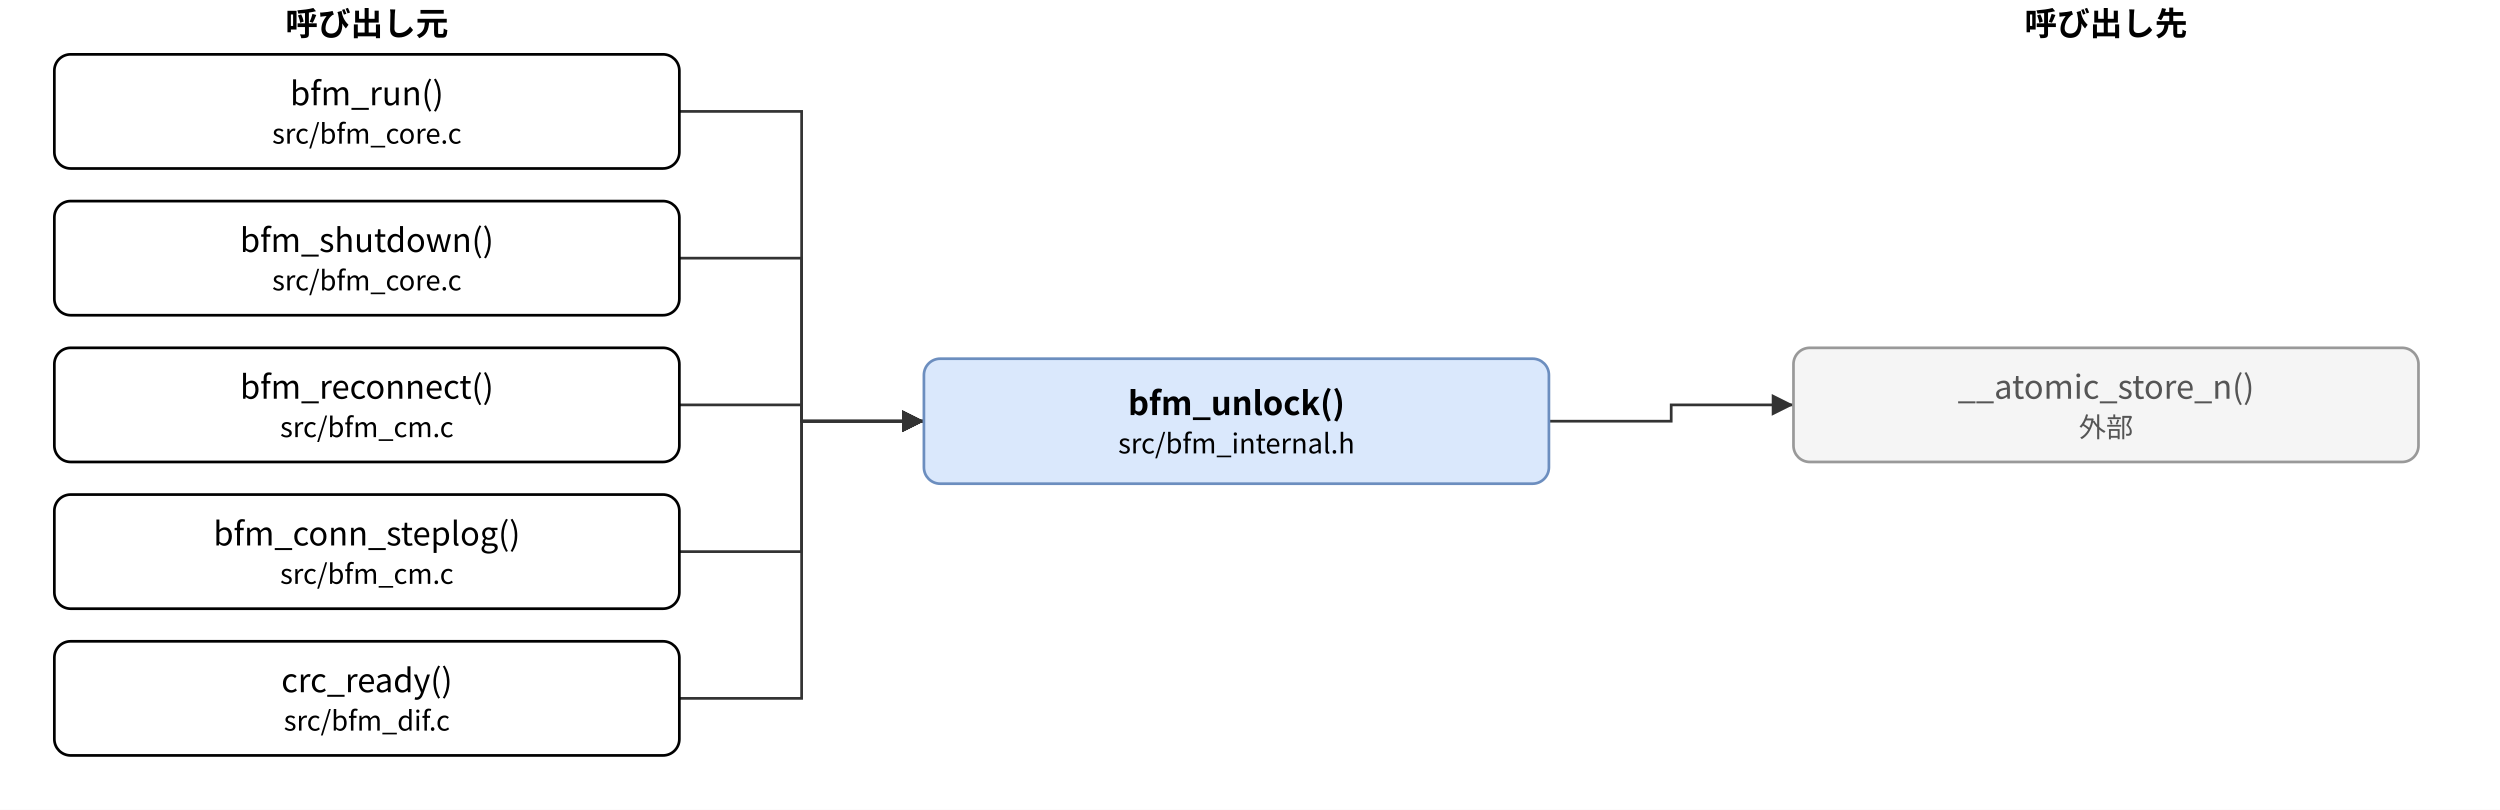
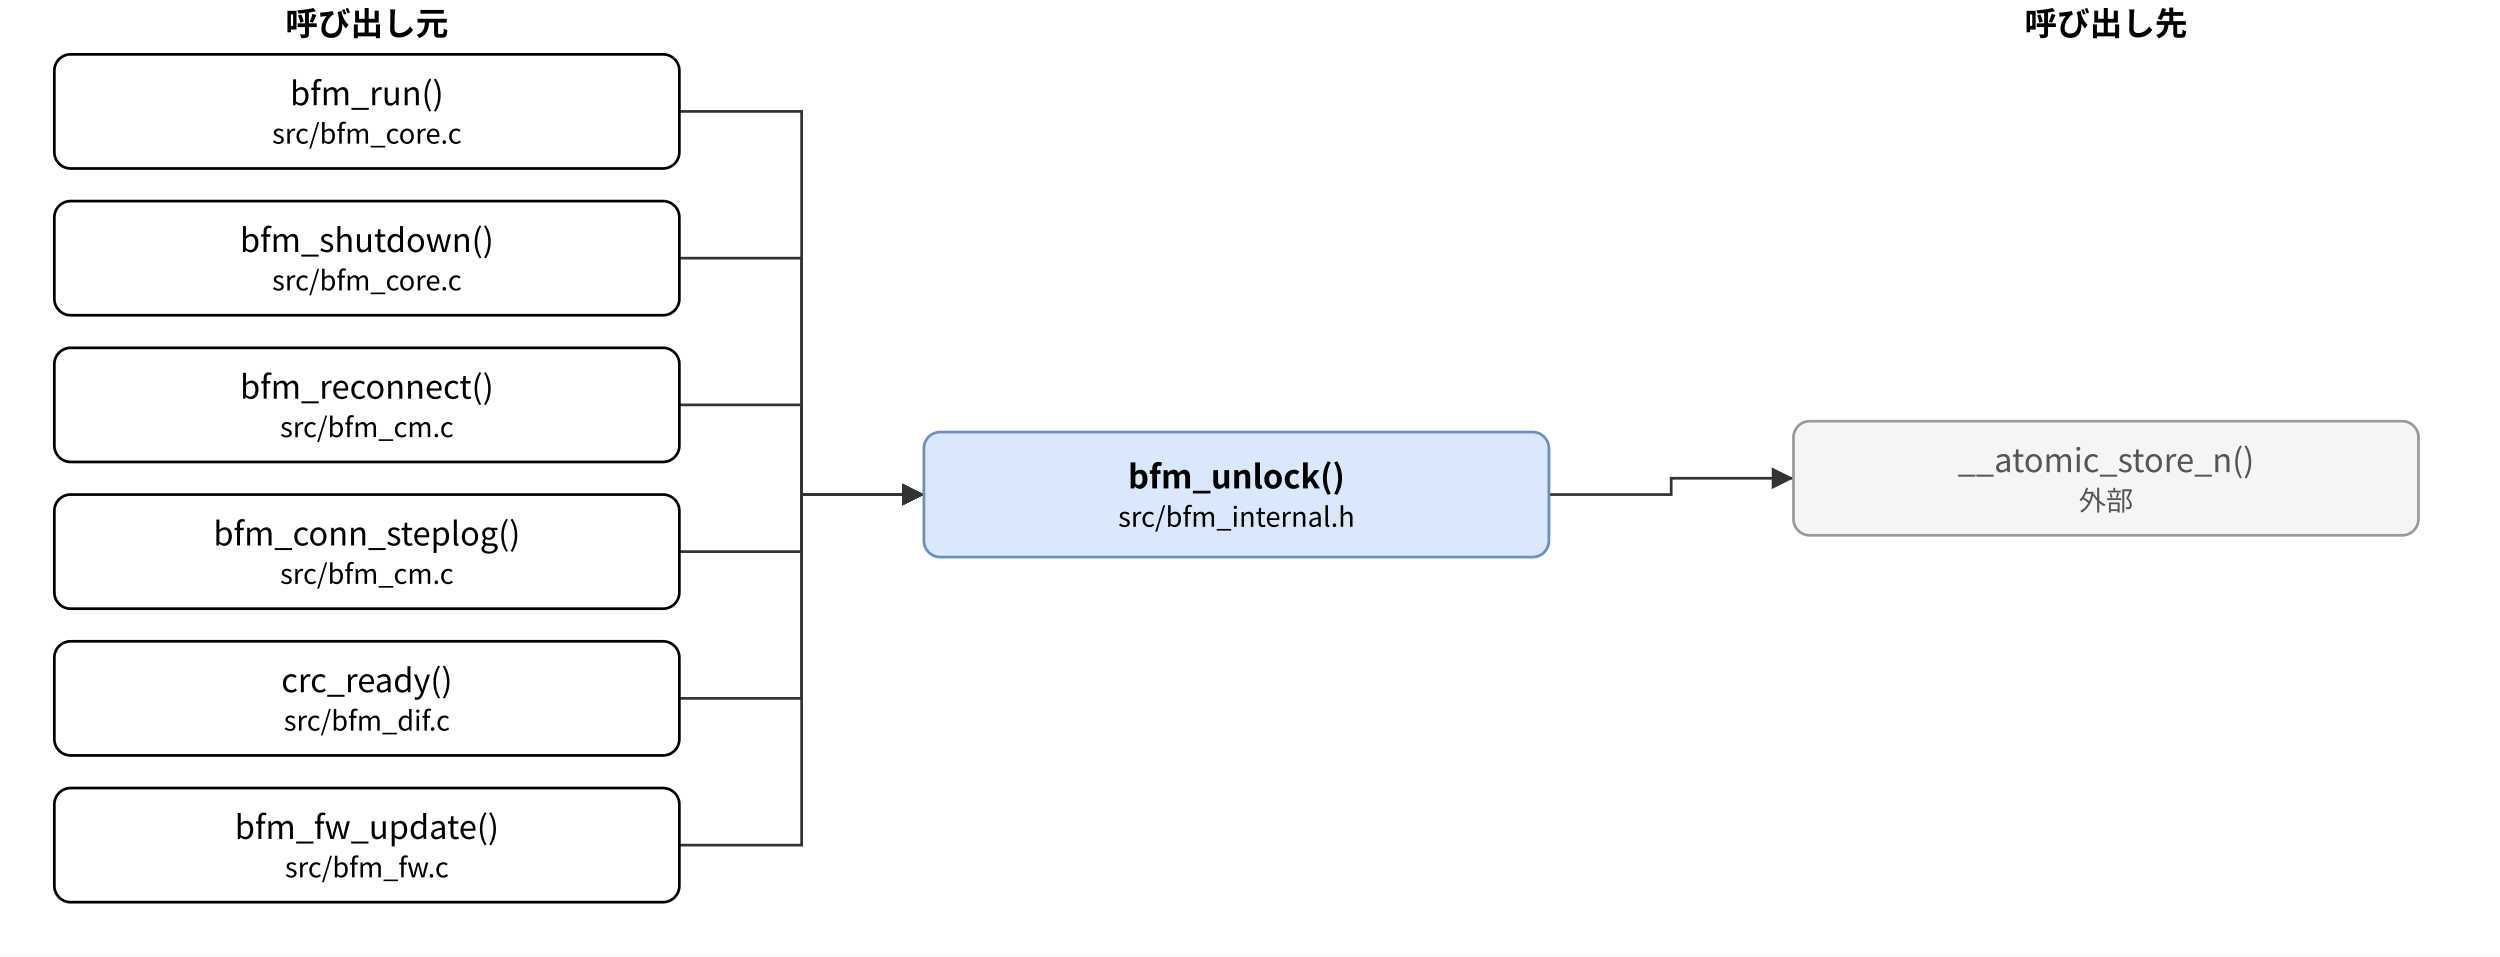
- <svg xmlns="http://www.w3.org/2000/svg" version="1.1" width="920" height="298" viewBox="0 0 920 298" font-family="Noto Sans CJK JP, Meiryo, sans-serif" content="&lt;mxfile host=&quot;bfmem-gen&quot; type=&quot;device&quot;&gt;&lt;diagram id=&quot;bcf42990ba58587facce&quot; name=&quot;bfm_unlock 関係&quot;&gt;&lt;mxGraphModel dx=&quot;800&quot; dy=&quot;600&quot; grid=&quot;0&quot; gridSize=&quot;10&quot; guides=&quot;1&quot; tooltips=&quot;1&quot; connect=&quot;1&quot; arrows=&quot;1&quot; fold=&quot;1&quot; page=&quot;0&quot; pageScale=&quot;1&quot; math=&quot;0&quot; shadow=&quot;0&quot;&gt;&lt;root&gt;&lt;mxCell id=&quot;0&quot;/&gt;&lt;mxCell id=&quot;1&quot; parent=&quot;0&quot;/&gt;&lt;mxCell id=&quot;c&quot; value=&quot;bfm_unlock()&amp;lt;br&amp;gt;&amp;lt;font style=&amp;quot;font-size:10px&amp;quot;&amp;gt;src/bfm_internal.h&amp;lt;/font&amp;gt;&quot; style=&quot;rounded=1;whiteSpace=wrap;html=1;fillColor=#dae8fc;strokeColor=#6c8ebf;fontStyle=1;&quot; vertex=&quot;1&quot; parent=&quot;1&quot;&gt;&lt;mxGeometry x=&quot;340.0&quot; y=&quot;132.0&quot; width=&quot;230.0&quot; height=&quot;46.0&quot; as=&quot;geometry&quot;/&gt;&lt;/mxCell&gt;&lt;mxCell id=&quot;l0&quot; value=&quot;bfm_run()&amp;lt;br&amp;gt;&amp;lt;font style=&amp;quot;font-size:10px&amp;quot;&amp;gt;src/bfm_core.c&amp;lt;/font&amp;gt;&quot; style=&quot;rounded=1;whiteSpace=wrap;html=1;&quot; vertex=&quot;1&quot; parent=&quot;1&quot;&gt;&lt;mxGeometry x=&quot;20.0&quot; y=&quot;20.0&quot; width=&quot;230.0&quot; height=&quot;42.0&quot; as=&quot;geometry&quot;/&gt;&lt;/mxCell&gt;&lt;mxCell id=&quot;l1&quot; value=&quot;bfm_shutdown()&amp;lt;br&amp;gt;&amp;lt;font style=&amp;quot;font-size:10px&amp;quot;&amp;gt;src/bfm_core.c&amp;lt;/font&amp;gt;&quot; style=&quot;rounded=1;whiteSpace=wrap;html=1;&quot; vertex=&quot;1&quot; parent=&quot;1&quot;&gt;&lt;mxGeometry x=&quot;20.0&quot; y=&quot;74.0&quot; width=&quot;230.0&quot; height=&quot;42.0&quot; as=&quot;geometry&quot;/&gt;&lt;/mxCell&gt;&lt;mxCell id=&quot;l2&quot; value=&quot;bfm_reconnect()&amp;lt;br&amp;gt;&amp;lt;font style=&amp;quot;font-size:10px&amp;quot;&amp;gt;src/bfm_cm.c&amp;lt;/font&amp;gt;&quot; style=&quot;rounded=1;whiteSpace=wrap;html=1;&quot; vertex=&quot;1&quot; parent=&quot;1&quot;&gt;&lt;mxGeometry x=&quot;20.0&quot; y=&quot;128.0&quot; width=&quot;230.0&quot; height=&quot;42.0&quot; as=&quot;geometry&quot;/&gt;&lt;/mxCell&gt;&lt;mxCell id=&quot;l3&quot; value=&quot;bfm_conn_steplog()&amp;lt;br&amp;gt;&amp;lt;font style=&amp;quot;font-size:10px&amp;quot;&amp;gt;src/bfm_cm.c&amp;lt;/font&amp;gt;&quot; style=&quot;rounded=1;whiteSpace=wrap;html=1;&quot; vertex=&quot;1&quot; parent=&quot;1&quot;&gt;&lt;mxGeometry x=&quot;20.0&quot; y=&quot;182.0&quot; width=&quot;230.0&quot; height=&quot;42.0&quot; as=&quot;geometry&quot;/&gt;&lt;/mxCell&gt;&lt;mxCell id=&quot;l4&quot; value=&quot;crc_ready()&amp;lt;br&amp;gt;&amp;lt;font style=&amp;quot;font-size:10px&amp;quot;&amp;gt;src/bfm_dif.c&amp;lt;/font&amp;gt;&quot; style=&quot;rounded=1;whiteSpace=wrap;html=1;&quot; vertex=&quot;1&quot; parent=&quot;1&quot;&gt;&lt;mxGeometry x=&quot;20.0&quot; y=&quot;236.0&quot; width=&quot;230.0&quot; height=&quot;42.0&quot; as=&quot;geometry&quot;/&gt;&lt;/mxCell&gt;&lt;mxCell id=&quot;r0&quot; value=&quot;__atomic_store_n()&amp;lt;br&amp;gt;&amp;lt;font style=&amp;quot;font-size:10px&amp;quot;&amp;gt;外部&amp;lt;/font&amp;gt;&quot; style=&quot;rounded=1;whiteSpace=wrap;html=1;fillColor=#f5f5f5;strokeColor=#999999;fontColor=#555555;&quot; vertex=&quot;1&quot; parent=&quot;1&quot;&gt;&lt;mxGeometry x=&quot;660.0&quot; y=&quot;128.0&quot; width=&quot;230.0&quot; height=&quot;42.0&quot; as=&quot;geometry&quot;/&gt;&lt;/mxCell&gt;&lt;mxCell id=&quot;e0&quot; value=&quot;&quot; style=&quot;edgeStyle=none;html=1;rounded=0;endArrow=block;endFill=1;exitX=1;exitY=0.5;exitDx=0;exitDy=0;exitPerimeter=0;entryX=0;entryY=0.5;entryDx=0;entryDy=0;entryPerimeter=0;&quot; edge=&quot;1&quot; parent=&quot;1&quot; source=&quot;l0&quot; target=&quot;c&quot;&gt;&lt;mxGeometry relative=&quot;1&quot; as=&quot;geometry&quot;&gt;&lt;Array as=&quot;points&quot;&gt;&lt;mxPoint x=&quot;295.0&quot; y=&quot;41.0&quot;/&gt;&lt;mxPoint x=&quot;295.0&quot; y=&quot;155.0&quot;/&gt;&lt;/Array&gt;&lt;/mxGeometry&gt;&lt;/mxCell&gt;&lt;mxCell id=&quot;e1&quot; value=&quot;&quot; style=&quot;edgeStyle=none;html=1;rounded=0;endArrow=block;endFill=1;exitX=1;exitY=0.5;exitDx=0;exitDy=0;exitPerimeter=0;entryX=0;entryY=0.5;entryDx=0;entryDy=0;entryPerimeter=0;&quot; edge=&quot;1&quot; parent=&quot;1&quot; source=&quot;l1&quot; target=&quot;c&quot;&gt;&lt;mxGeometry relative=&quot;1&quot; as=&quot;geometry&quot;&gt;&lt;Array as=&quot;points&quot;&gt;&lt;mxPoint x=&quot;295.0&quot; y=&quot;95.0&quot;/&gt;&lt;mxPoint x=&quot;295.0&quot; y=&quot;155.0&quot;/&gt;&lt;/Array&gt;&lt;/mxGeometry&gt;&lt;/mxCell&gt;&lt;mxCell id=&quot;e2&quot; value=&quot;&quot; style=&quot;edgeStyle=none;html=1;rounded=0;endArrow=block;endFill=1;exitX=1;exitY=0.5;exitDx=0;exitDy=0;exitPerimeter=0;entryX=0;entryY=0.5;entryDx=0;entryDy=0;entryPerimeter=0;&quot; edge=&quot;1&quot; parent=&quot;1&quot; source=&quot;l2&quot; target=&quot;c&quot;&gt;&lt;mxGeometry relative=&quot;1&quot; as=&quot;geometry&quot;&gt;&lt;Array as=&quot;points&quot;&gt;&lt;mxPoint x=&quot;295.0&quot; y=&quot;149.0&quot;/&gt;&lt;mxPoint x=&quot;295.0&quot; y=&quot;155.0&quot;/&gt;&lt;/Array&gt;&lt;/mxGeometry&gt;&lt;/mxCell&gt;&lt;mxCell id=&quot;e3&quot; value=&quot;&quot; style=&quot;edgeStyle=none;html=1;rounded=0;endArrow=block;endFill=1;exitX=1;exitY=0.5;exitDx=0;exitDy=0;exitPerimeter=0;entryX=0;entryY=0.5;entryDx=0;entryDy=0;entryPerimeter=0;&quot; edge=&quot;1&quot; parent=&quot;1&quot; source=&quot;l3&quot; target=&quot;c&quot;&gt;&lt;mxGeometry relative=&quot;1&quot; as=&quot;geometry&quot;&gt;&lt;Array as=&quot;points&quot;&gt;&lt;mxPoint x=&quot;295.0&quot; y=&quot;203.0&quot;/&gt;&lt;mxPoint x=&quot;295.0&quot; y=&quot;155.0&quot;/&gt;&lt;/Array&gt;&lt;/mxGeometry&gt;&lt;/mxCell&gt;&lt;mxCell id=&quot;e4&quot; value=&quot;&quot; style=&quot;edgeStyle=none;html=1;rounded=0;endArrow=block;endFill=1;exitX=1;exitY=0.5;exitDx=0;exitDy=0;exitPerimeter=0;entryX=0;entryY=0.5;entryDx=0;entryDy=0;entryPerimeter=0;&quot; edge=&quot;1&quot; parent=&quot;1&quot; source=&quot;l4&quot; target=&quot;c&quot;&gt;&lt;mxGeometry relative=&quot;1&quot; as=&quot;geometry&quot;&gt;&lt;Array as=&quot;points&quot;&gt;&lt;mxPoint x=&quot;295.0&quot; y=&quot;257.0&quot;/&gt;&lt;mxPoint x=&quot;295.0&quot; y=&quot;155.0&quot;/&gt;&lt;/Array&gt;&lt;/mxGeometry&gt;&lt;/mxCell&gt;&lt;mxCell id=&quot;e5&quot; value=&quot;&quot; style=&quot;edgeStyle=none;html=1;rounded=0;endArrow=block;endFill=1;exitX=1;exitY=0.5;exitDx=0;exitDy=0;exitPerimeter=0;entryX=0;entryY=0.5;entryDx=0;entryDy=0;entryPerimeter=0;&quot; edge=&quot;1&quot; parent=&quot;1&quot; source=&quot;c&quot; target=&quot;r0&quot;&gt;&lt;mxGeometry relative=&quot;1&quot; as=&quot;geometry&quot;&gt;&lt;Array as=&quot;points&quot;&gt;&lt;mxPoint x=&quot;615.0&quot; y=&quot;155.0&quot;/&gt;&lt;mxPoint x=&quot;615.0&quot; y=&quot;149.0&quot;/&gt;&lt;/Array&gt;&lt;/mxGeometry&gt;&lt;/mxCell&gt;&lt;mxCell id=&quot;h0&quot; value=&quot;呼び出し元&quot; style=&quot;text;html=1;align=center;fontStyle=1;&quot; vertex=&quot;1&quot; parent=&quot;1&quot;&gt;&lt;mxGeometry x=&quot;55.0&quot; y=&quot;0&quot; width=&quot;160&quot; height=&quot;18&quot; as=&quot;geometry&quot;/&gt;&lt;/mxCell&gt;&lt;mxCell id=&quot;h1&quot; value=&quot;呼び出し先&quot; style=&quot;text;html=1;align=center;fontStyle=1;&quot; vertex=&quot;1&quot; parent=&quot;1&quot;&gt;&lt;mxGeometry x=&quot;695.0&quot; y=&quot;0&quot; width=&quot;160&quot; height=&quot;18&quot; as=&quot;geometry&quot;/&gt;&lt;/mxCell&gt;&lt;/root&gt;&lt;/mxGraphModel&gt;&lt;/diagram&gt;&lt;/mxfile&gt;">
+ <svg xmlns="http://www.w3.org/2000/svg" version="1.1" width="920" height="352" viewBox="0 0 920 352" font-family="Noto Sans CJK JP, Meiryo, sans-serif" content="&lt;mxfile host=&quot;bfmem-gen&quot; type=&quot;device&quot;&gt;&lt;diagram id=&quot;bcf42990ba58587facce&quot; name=&quot;bfm_unlock 関係&quot;&gt;&lt;mxGraphModel dx=&quot;800&quot; dy=&quot;600&quot; grid=&quot;0&quot; gridSize=&quot;10&quot; guides=&quot;1&quot; tooltips=&quot;1&quot; connect=&quot;1&quot; arrows=&quot;1&quot; fold=&quot;1&quot; page=&quot;0&quot; pageScale=&quot;1&quot; math=&quot;0&quot; shadow=&quot;0&quot;&gt;&lt;root&gt;&lt;mxCell id=&quot;0&quot;/&gt;&lt;mxCell id=&quot;1&quot; parent=&quot;0&quot;/&gt;&lt;mxCell id=&quot;c&quot; value=&quot;bfm_unlock()&amp;lt;br&amp;gt;&amp;lt;font style=&amp;quot;font-size:10px&amp;quot;&amp;gt;src/bfm_internal.h&amp;lt;/font&amp;gt;&quot; style=&quot;rounded=1;whiteSpace=wrap;html=1;fillColor=#dae8fc;strokeColor=#6c8ebf;fontStyle=1;&quot; vertex=&quot;1&quot; parent=&quot;1&quot;&gt;&lt;mxGeometry x=&quot;340.0&quot; y=&quot;159.0&quot; width=&quot;230.0&quot; height=&quot;46.0&quot; as=&quot;geometry&quot;/&gt;&lt;/mxCell&gt;&lt;mxCell id=&quot;l0&quot; value=&quot;bfm_run()&amp;lt;br&amp;gt;&amp;lt;font style=&amp;quot;font-size:10px&amp;quot;&amp;gt;src/bfm_core.c&amp;lt;/font&amp;gt;&quot; style=&quot;rounded=1;whiteSpace=wrap;html=1;&quot; vertex=&quot;1&quot; parent=&quot;1&quot;&gt;&lt;mxGeometry x=&quot;20.0&quot; y=&quot;20.0&quot; width=&quot;230.0&quot; height=&quot;42.0&quot; as=&quot;geometry&quot;/&gt;&lt;/mxCell&gt;&lt;mxCell id=&quot;l1&quot; value=&quot;bfm_shutdown()&amp;lt;br&amp;gt;&amp;lt;font style=&amp;quot;font-size:10px&amp;quot;&amp;gt;src/bfm_core.c&amp;lt;/font&amp;gt;&quot; style=&quot;rounded=1;whiteSpace=wrap;html=1;&quot; vertex=&quot;1&quot; parent=&quot;1&quot;&gt;&lt;mxGeometry x=&quot;20.0&quot; y=&quot;74.0&quot; width=&quot;230.0&quot; height=&quot;42.0&quot; as=&quot;geometry&quot;/&gt;&lt;/mxCell&gt;&lt;mxCell id=&quot;l2&quot; value=&quot;bfm_reconnect()&amp;lt;br&amp;gt;&amp;lt;font style=&amp;quot;font-size:10px&amp;quot;&amp;gt;src/bfm_cm.c&amp;lt;/font&amp;gt;&quot; style=&quot;rounded=1;whiteSpace=wrap;html=1;&quot; vertex=&quot;1&quot; parent=&quot;1&quot;&gt;&lt;mxGeometry x=&quot;20.0&quot; y=&quot;128.0&quot; width=&quot;230.0&quot; height=&quot;42.0&quot; as=&quot;geometry&quot;/&gt;&lt;/mxCell&gt;&lt;mxCell id=&quot;l3&quot; value=&quot;bfm_conn_steplog()&amp;lt;br&amp;gt;&amp;lt;font style=&amp;quot;font-size:10px&amp;quot;&amp;gt;src/bfm_cm.c&amp;lt;/font&amp;gt;&quot; style=&quot;rounded=1;whiteSpace=wrap;html=1;&quot; vertex=&quot;1&quot; parent=&quot;1&quot;&gt;&lt;mxGeometry x=&quot;20.0&quot; y=&quot;182.0&quot; width=&quot;230.0&quot; height=&quot;42.0&quot; as=&quot;geometry&quot;/&gt;&lt;/mxCell&gt;&lt;mxCell id=&quot;l4&quot; value=&quot;crc_ready()&amp;lt;br&amp;gt;&amp;lt;font style=&amp;quot;font-size:10px&amp;quot;&amp;gt;src/bfm_dif.c&amp;lt;/font&amp;gt;&quot; style=&quot;rounded=1;whiteSpace=wrap;html=1;&quot; vertex=&quot;1&quot; parent=&quot;1&quot;&gt;&lt;mxGeometry x=&quot;20.0&quot; y=&quot;236.0&quot; width=&quot;230.0&quot; height=&quot;42.0&quot; as=&quot;geometry&quot;/&gt;&lt;/mxCell&gt;&lt;mxCell id=&quot;l5&quot; value=&quot;bfm_fw_update()&amp;lt;br&amp;gt;&amp;lt;font style=&amp;quot;font-size:10px&amp;quot;&amp;gt;src/bfm_fw.c&amp;lt;/font&amp;gt;&quot; style=&quot;rounded=1;whiteSpace=wrap;html=1;&quot; vertex=&quot;1&quot; parent=&quot;1&quot;&gt;&lt;mxGeometry x=&quot;20.0&quot; y=&quot;290.0&quot; width=&quot;230.0&quot; height=&quot;42.0&quot; as=&quot;geometry&quot;/&gt;&lt;/mxCell&gt;&lt;mxCell id=&quot;r0&quot; value=&quot;__atomic_store_n()&amp;lt;br&amp;gt;&amp;lt;font style=&amp;quot;font-size:10px&amp;quot;&amp;gt;外部&amp;lt;/font&amp;gt;&quot; style=&quot;rounded=1;whiteSpace=wrap;html=1;fillColor=#f5f5f5;strokeColor=#999999;fontColor=#555555;&quot; vertex=&quot;1&quot; parent=&quot;1&quot;&gt;&lt;mxGeometry x=&quot;660.0&quot; y=&quot;155.0&quot; width=&quot;230.0&quot; height=&quot;42.0&quot; as=&quot;geometry&quot;/&gt;&lt;/mxCell&gt;&lt;mxCell id=&quot;e0&quot; value=&quot;&quot; style=&quot;edgeStyle=none;html=1;rounded=0;endArrow=block;endFill=1;exitX=1;exitY=0.5;exitDx=0;exitDy=0;exitPerimeter=0;entryX=0;entryY=0.5;entryDx=0;entryDy=0;entryPerimeter=0;&quot; edge=&quot;1&quot; parent=&quot;1&quot; source=&quot;l0&quot; target=&quot;c&quot;&gt;&lt;mxGeometry relative=&quot;1&quot; as=&quot;geometry&quot;&gt;&lt;Array as=&quot;points&quot;&gt;&lt;mxPoint x=&quot;295.0&quot; y=&quot;41.0&quot;/&gt;&lt;mxPoint x=&quot;295.0&quot; y=&quot;182.0&quot;/&gt;&lt;/Array&gt;&lt;/mxGeometry&gt;&lt;/mxCell&gt;&lt;mxCell id=&quot;e1&quot; value=&quot;&quot; style=&quot;edgeStyle=none;html=1;rounded=0;endArrow=block;endFill=1;exitX=1;exitY=0.5;exitDx=0;exitDy=0;exitPerimeter=0;entryX=0;entryY=0.5;entryDx=0;entryDy=0;entryPerimeter=0;&quot; edge=&quot;1&quot; parent=&quot;1&quot; source=&quot;l1&quot; target=&quot;c&quot;&gt;&lt;mxGeometry relative=&quot;1&quot; as=&quot;geometry&quot;&gt;&lt;Array as=&quot;points&quot;&gt;&lt;mxPoint x=&quot;295.0&quot; y=&quot;95.0&quot;/&gt;&lt;mxPoint x=&quot;295.0&quot; y=&quot;182.0&quot;/&gt;&lt;/Array&gt;&lt;/mxGeometry&gt;&lt;/mxCell&gt;&lt;mxCell id=&quot;e2&quot; value=&quot;&quot; style=&quot;edgeStyle=none;html=1;rounded=0;endArrow=block;endFill=1;exitX=1;exitY=0.5;exitDx=0;exitDy=0;exitPerimeter=0;entryX=0;entryY=0.5;entryDx=0;entryDy=0;entryPerimeter=0;&quot; edge=&quot;1&quot; parent=&quot;1&quot; source=&quot;l2&quot; target=&quot;c&quot;&gt;&lt;mxGeometry relative=&quot;1&quot; as=&quot;geometry&quot;&gt;&lt;Array as=&quot;points&quot;&gt;&lt;mxPoint x=&quot;295.0&quot; y=&quot;149.0&quot;/&gt;&lt;mxPoint x=&quot;295.0&quot; y=&quot;182.0&quot;/&gt;&lt;/Array&gt;&lt;/mxGeometry&gt;&lt;/mxCell&gt;&lt;mxCell id=&quot;e3&quot; value=&quot;&quot; style=&quot;edgeStyle=none;html=1;rounded=0;endArrow=block;endFill=1;exitX=1;exitY=0.5;exitDx=0;exitDy=0;exitPerimeter=0;entryX=0;entryY=0.5;entryDx=0;entryDy=0;entryPerimeter=0;&quot; edge=&quot;1&quot; parent=&quot;1&quot; source=&quot;l3&quot; target=&quot;c&quot;&gt;&lt;mxGeometry relative=&quot;1&quot; as=&quot;geometry&quot;&gt;&lt;Array as=&quot;points&quot;&gt;&lt;mxPoint x=&quot;295.0&quot; y=&quot;203.0&quot;/&gt;&lt;mxPoint x=&quot;295.0&quot; y=&quot;182.0&quot;/&gt;&lt;/Array&gt;&lt;/mxGeometry&gt;&lt;/mxCell&gt;&lt;mxCell id=&quot;e4&quot; value=&quot;&quot; style=&quot;edgeStyle=none;html=1;rounded=0;endArrow=block;endFill=1;exitX=1;exitY=0.5;exitDx=0;exitDy=0;exitPerimeter=0;entryX=0;entryY=0.5;entryDx=0;entryDy=0;entryPerimeter=0;&quot; edge=&quot;1&quot; parent=&quot;1&quot; source=&quot;l4&quot; target=&quot;c&quot;&gt;&lt;mxGeometry relative=&quot;1&quot; as=&quot;geometry&quot;&gt;&lt;Array as=&quot;points&quot;&gt;&lt;mxPoint x=&quot;295.0&quot; y=&quot;257.0&quot;/&gt;&lt;mxPoint x=&quot;295.0&quot; y=&quot;182.0&quot;/&gt;&lt;/Array&gt;&lt;/mxGeometry&gt;&lt;/mxCell&gt;&lt;mxCell id=&quot;e5&quot; value=&quot;&quot; style=&quot;edgeStyle=none;html=1;rounded=0;endArrow=block;endFill=1;exitX=1;exitY=0.5;exitDx=0;exitDy=0;exitPerimeter=0;entryX=0;entryY=0.5;entryDx=0;entryDy=0;entryPerimeter=0;&quot; edge=&quot;1&quot; parent=&quot;1&quot; source=&quot;l5&quot; target=&quot;c&quot;&gt;&lt;mxGeometry relative=&quot;1&quot; as=&quot;geometry&quot;&gt;&lt;Array as=&quot;points&quot;&gt;&lt;mxPoint x=&quot;295.0&quot; y=&quot;311.0&quot;/&gt;&lt;mxPoint x=&quot;295.0&quot; y=&quot;182.0&quot;/&gt;&lt;/Array&gt;&lt;/mxGeometry&gt;&lt;/mxCell&gt;&lt;mxCell id=&quot;e6&quot; value=&quot;&quot; style=&quot;edgeStyle=none;html=1;rounded=0;endArrow=block;endFill=1;exitX=1;exitY=0.5;exitDx=0;exitDy=0;exitPerimeter=0;entryX=0;entryY=0.5;entryDx=0;entryDy=0;entryPerimeter=0;&quot; edge=&quot;1&quot; parent=&quot;1&quot; source=&quot;c&quot; target=&quot;r0&quot;&gt;&lt;mxGeometry relative=&quot;1&quot; as=&quot;geometry&quot;&gt;&lt;Array as=&quot;points&quot;&gt;&lt;mxPoint x=&quot;615.0&quot; y=&quot;182.0&quot;/&gt;&lt;mxPoint x=&quot;615.0&quot; y=&quot;176.0&quot;/&gt;&lt;/Array&gt;&lt;/mxGeometry&gt;&lt;/mxCell&gt;&lt;mxCell id=&quot;h0&quot; value=&quot;呼び出し元&quot; style=&quot;text;html=1;align=center;fontStyle=1;&quot; vertex=&quot;1&quot; parent=&quot;1&quot;&gt;&lt;mxGeometry x=&quot;55.0&quot; y=&quot;0&quot; width=&quot;160&quot; height=&quot;18&quot; as=&quot;geometry&quot;/&gt;&lt;/mxCell&gt;&lt;mxCell id=&quot;h1&quot; value=&quot;呼び出し先&quot; style=&quot;text;html=1;align=center;fontStyle=1;&quot; vertex=&quot;1&quot; parent=&quot;1&quot;&gt;&lt;mxGeometry x=&quot;695.0&quot; y=&quot;0&quot; width=&quot;160&quot; height=&quot;18&quot; as=&quot;geometry&quot;/&gt;&lt;/mxCell&gt;&lt;/root&gt;&lt;/mxGraphModel&gt;&lt;/diagram&gt;&lt;/mxfile&gt;">
  <defs>
    <marker id="a" viewBox="0 0 10 10" refX="10" refY="5" markerWidth="8" markerHeight="8" orient="auto-start-reverse">
      <path d="M0,0 L10,5 L0,10 z" fill="#333333" />
    </marker>
  </defs>
-   <rect x="0" y="0" width="920" height="298" fill="#ffffff" />
+   <rect x="0" y="0" width="920" height="352" fill="#ffffff" />
  <text x="135.0" y="13" font-size="12" font-weight="bold" text-anchor="middle">呼び出し元</text>
  <text x="775.0" y="13" font-size="12" font-weight="bold" text-anchor="middle">呼び出し先</text>
-   <polyline points="250.0,41.0 295.0,41.0 295.0,155.0 340.0,155.0" fill="none" stroke="#333333" marker-end="url(#a)" />
-   <polyline points="250.0,95.0 295.0,95.0 295.0,155.0 340.0,155.0" fill="none" stroke="#333333" marker-end="url(#a)" />
-   <polyline points="250.0,149.0 295.0,149.0 295.0,155.0 340.0,155.0" fill="none" stroke="#333333" marker-end="url(#a)" />
-   <polyline points="250.0,203.0 295.0,203.0 295.0,155.0 340.0,155.0" fill="none" stroke="#333333" marker-end="url(#a)" />
-   <polyline points="250.0,257.0 295.0,257.0 295.0,155.0 340.0,155.0" fill="none" stroke="#333333" marker-end="url(#a)" />
-   <polyline points="570.0,155.0 615.0,155.0 615.0,149.0 660.0,149.0" fill="none" stroke="#333333" marker-end="url(#a)" />
-   <rect x="340.0" y="132.0" width="230.0" height="46.0" rx="6" fill="#dae8fc" stroke="#6c8ebf" />
-   <text x="455.0" y="147.5" font-size="12" text-anchor="middle" dominant-baseline="central" fill="#000000" font-weight="bold">bfm_unlock()</text>
-   <text x="455.0" y="162.5" font-size="10" text-anchor="middle" dominant-baseline="central" fill="#000000">src/bfm_internal.h</text>
+   <polyline points="250.0,41.0 295.0,41.0 295.0,182.0 340.0,182.0" fill="none" stroke="#333333" marker-end="url(#a)" />
+   <polyline points="250.0,95.0 295.0,95.0 295.0,182.0 340.0,182.0" fill="none" stroke="#333333" marker-end="url(#a)" />
+   <polyline points="250.0,149.0 295.0,149.0 295.0,182.0 340.0,182.0" fill="none" stroke="#333333" marker-end="url(#a)" />
+   <polyline points="250.0,203.0 295.0,203.0 295.0,182.0 340.0,182.0" fill="none" stroke="#333333" marker-end="url(#a)" />
+   <polyline points="250.0,257.0 295.0,257.0 295.0,182.0 340.0,182.0" fill="none" stroke="#333333" marker-end="url(#a)" />
+   <polyline points="250.0,311.0 295.0,311.0 295.0,182.0 340.0,182.0" fill="none" stroke="#333333" marker-end="url(#a)" />
+   <polyline points="570.0,182.0 615.0,182.0 615.0,176.0 660.0,176.0" fill="none" stroke="#333333" marker-end="url(#a)" />
+   <rect x="340.0" y="159.0" width="230.0" height="46.0" rx="6" fill="#dae8fc" stroke="#6c8ebf" />
+   <text x="455.0" y="174.5" font-size="12" text-anchor="middle" dominant-baseline="central" fill="#000000" font-weight="bold">bfm_unlock()</text>
+   <text x="455.0" y="189.5" font-size="10" text-anchor="middle" dominant-baseline="central" fill="#000000">src/bfm_internal.h</text>
  <rect x="20.0" y="20.0" width="230.0" height="42.0" rx="6" fill="#ffffff" stroke="#000000" />
  <text x="135.0" y="33.5" font-size="12" text-anchor="middle" dominant-baseline="central" fill="#000000">bfm_run()</text>
  <text x="135.0" y="48.5" font-size="10" text-anchor="middle" dominant-baseline="central" fill="#000000">src/bfm_core.c</text>
  <rect x="20.0" y="74.0" width="230.0" height="42.0" rx="6" fill="#ffffff" stroke="#000000" />
  <text x="135.0" y="87.5" font-size="12" text-anchor="middle" dominant-baseline="central" fill="#000000">bfm_shutdown()</text>
  <text x="135.0" y="102.5" font-size="10" text-anchor="middle" dominant-baseline="central" fill="#000000">src/bfm_core.c</text>
  <rect x="20.0" y="128.0" width="230.0" height="42.0" rx="6" fill="#ffffff" stroke="#000000" />
  <text x="135.0" y="141.5" font-size="12" text-anchor="middle" dominant-baseline="central" fill="#000000">bfm_reconnect()</text>
  <text x="135.0" y="156.5" font-size="10" text-anchor="middle" dominant-baseline="central" fill="#000000">src/bfm_cm.c</text>
  <rect x="20.0" y="182.0" width="230.0" height="42.0" rx="6" fill="#ffffff" stroke="#000000" />
  <text x="135.0" y="195.5" font-size="12" text-anchor="middle" dominant-baseline="central" fill="#000000">bfm_conn_steplog()</text>
  <text x="135.0" y="210.5" font-size="10" text-anchor="middle" dominant-baseline="central" fill="#000000">src/bfm_cm.c</text>
  <rect x="20.0" y="236.0" width="230.0" height="42.0" rx="6" fill="#ffffff" stroke="#000000" />
  <text x="135.0" y="249.5" font-size="12" text-anchor="middle" dominant-baseline="central" fill="#000000">crc_ready()</text>
  <text x="135.0" y="264.5" font-size="10" text-anchor="middle" dominant-baseline="central" fill="#000000">src/bfm_dif.c</text>
-   <rect x="660.0" y="128.0" width="230.0" height="42.0" rx="6" fill="#f5f5f5" stroke="#999999" />
-   <text x="775.0" y="141.5" font-size="12" text-anchor="middle" dominant-baseline="central" fill="#555555">__atomic_store_n()</text>
-   <text x="775.0" y="156.5" font-size="10" text-anchor="middle" dominant-baseline="central" fill="#555555">外部</text>
+   <rect x="20.0" y="290.0" width="230.0" height="42.0" rx="6" fill="#ffffff" stroke="#000000" />
+   <text x="135.0" y="303.5" font-size="12" text-anchor="middle" dominant-baseline="central" fill="#000000">bfm_fw_update()</text>
+   <text x="135.0" y="318.5" font-size="10" text-anchor="middle" dominant-baseline="central" fill="#000000">src/bfm_fw.c</text>
+   <rect x="660.0" y="155.0" width="230.0" height="42.0" rx="6" fill="#f5f5f5" stroke="#999999" />
+   <text x="775.0" y="168.5" font-size="12" text-anchor="middle" dominant-baseline="central" fill="#555555">__atomic_store_n()</text>
+   <text x="775.0" y="183.5" font-size="10" text-anchor="middle" dominant-baseline="central" fill="#555555">外部</text>
</svg>
